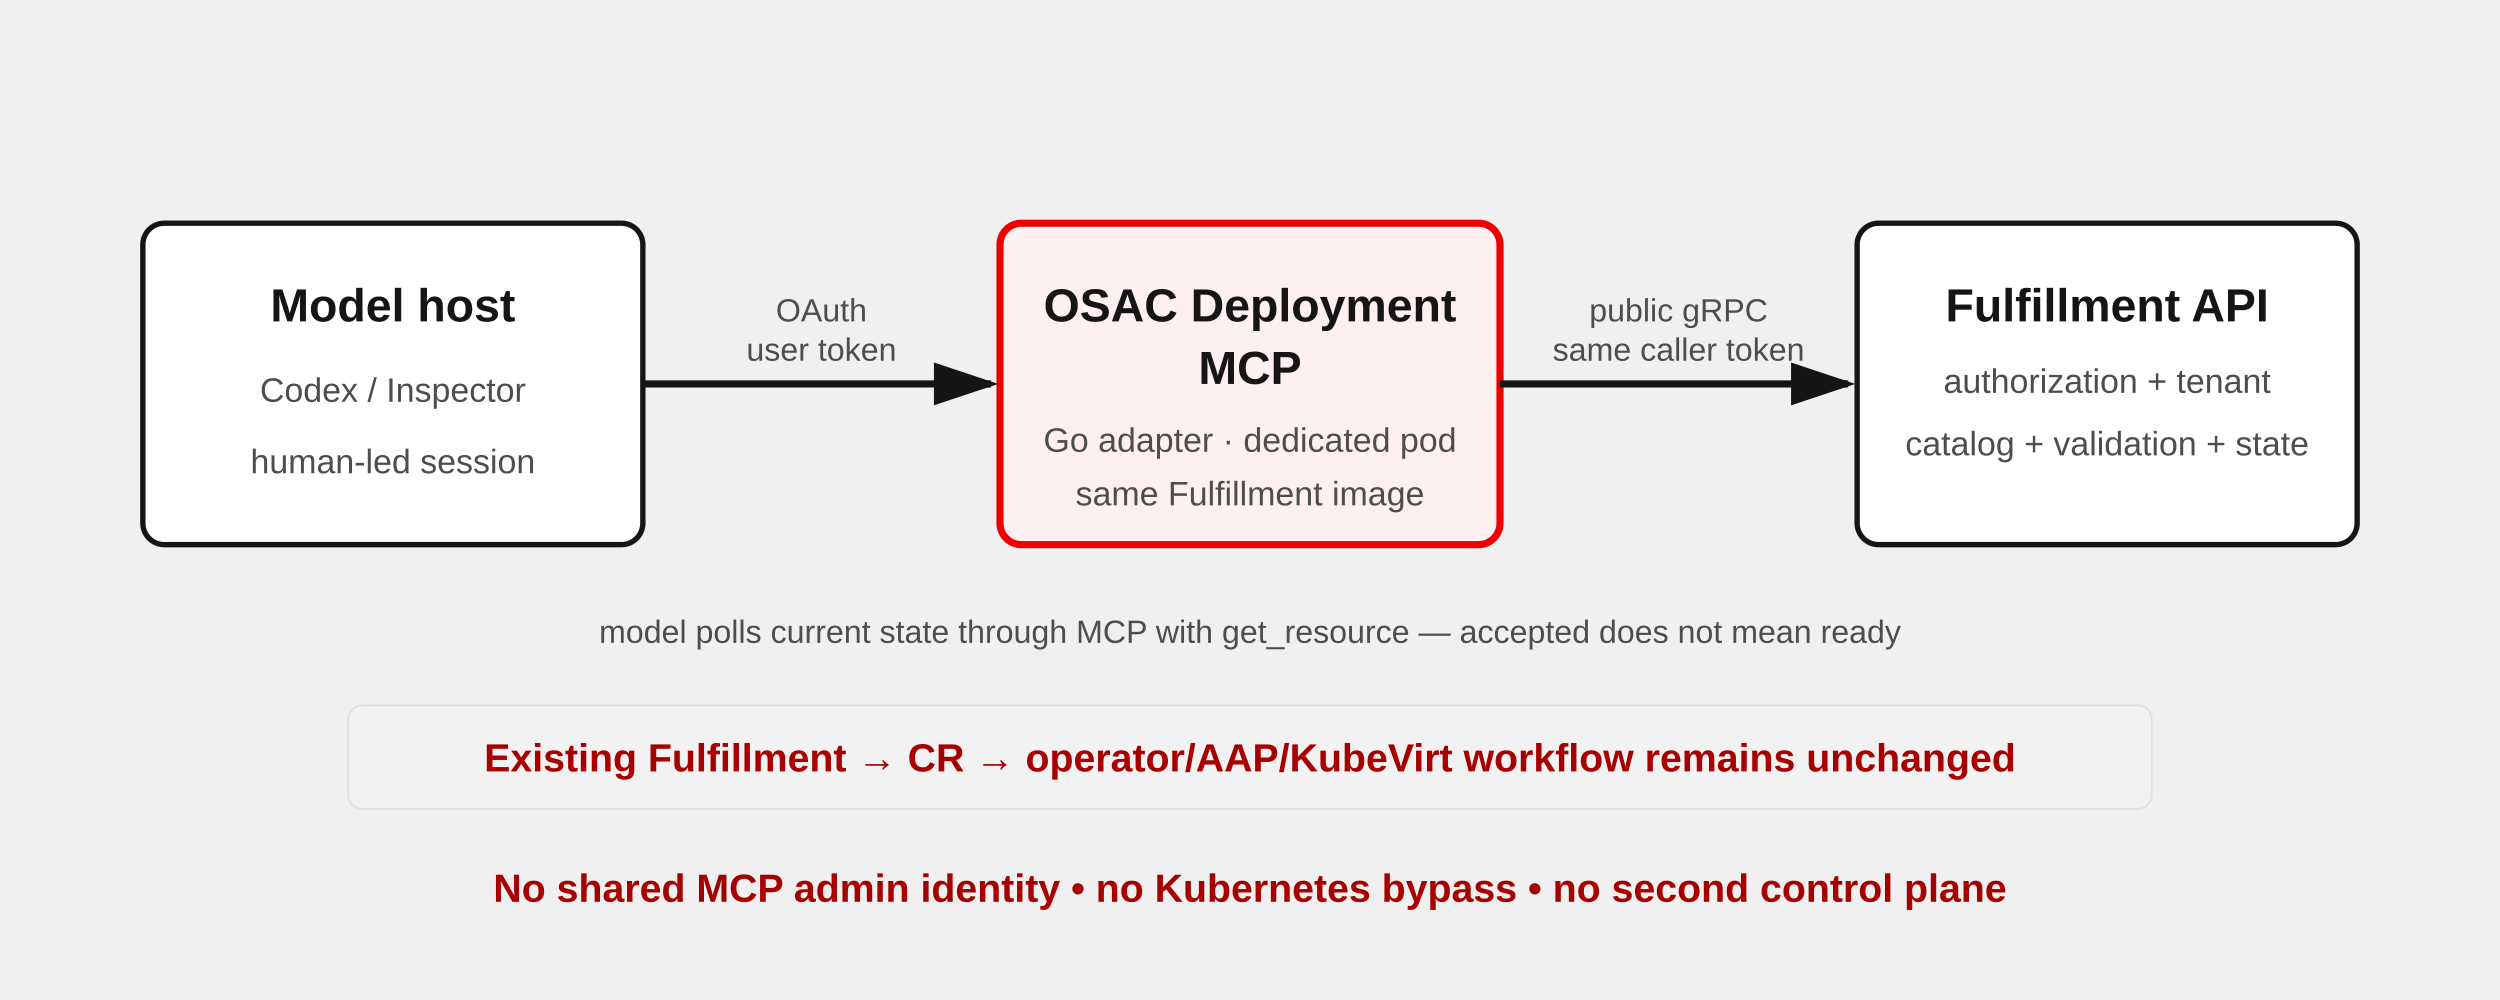
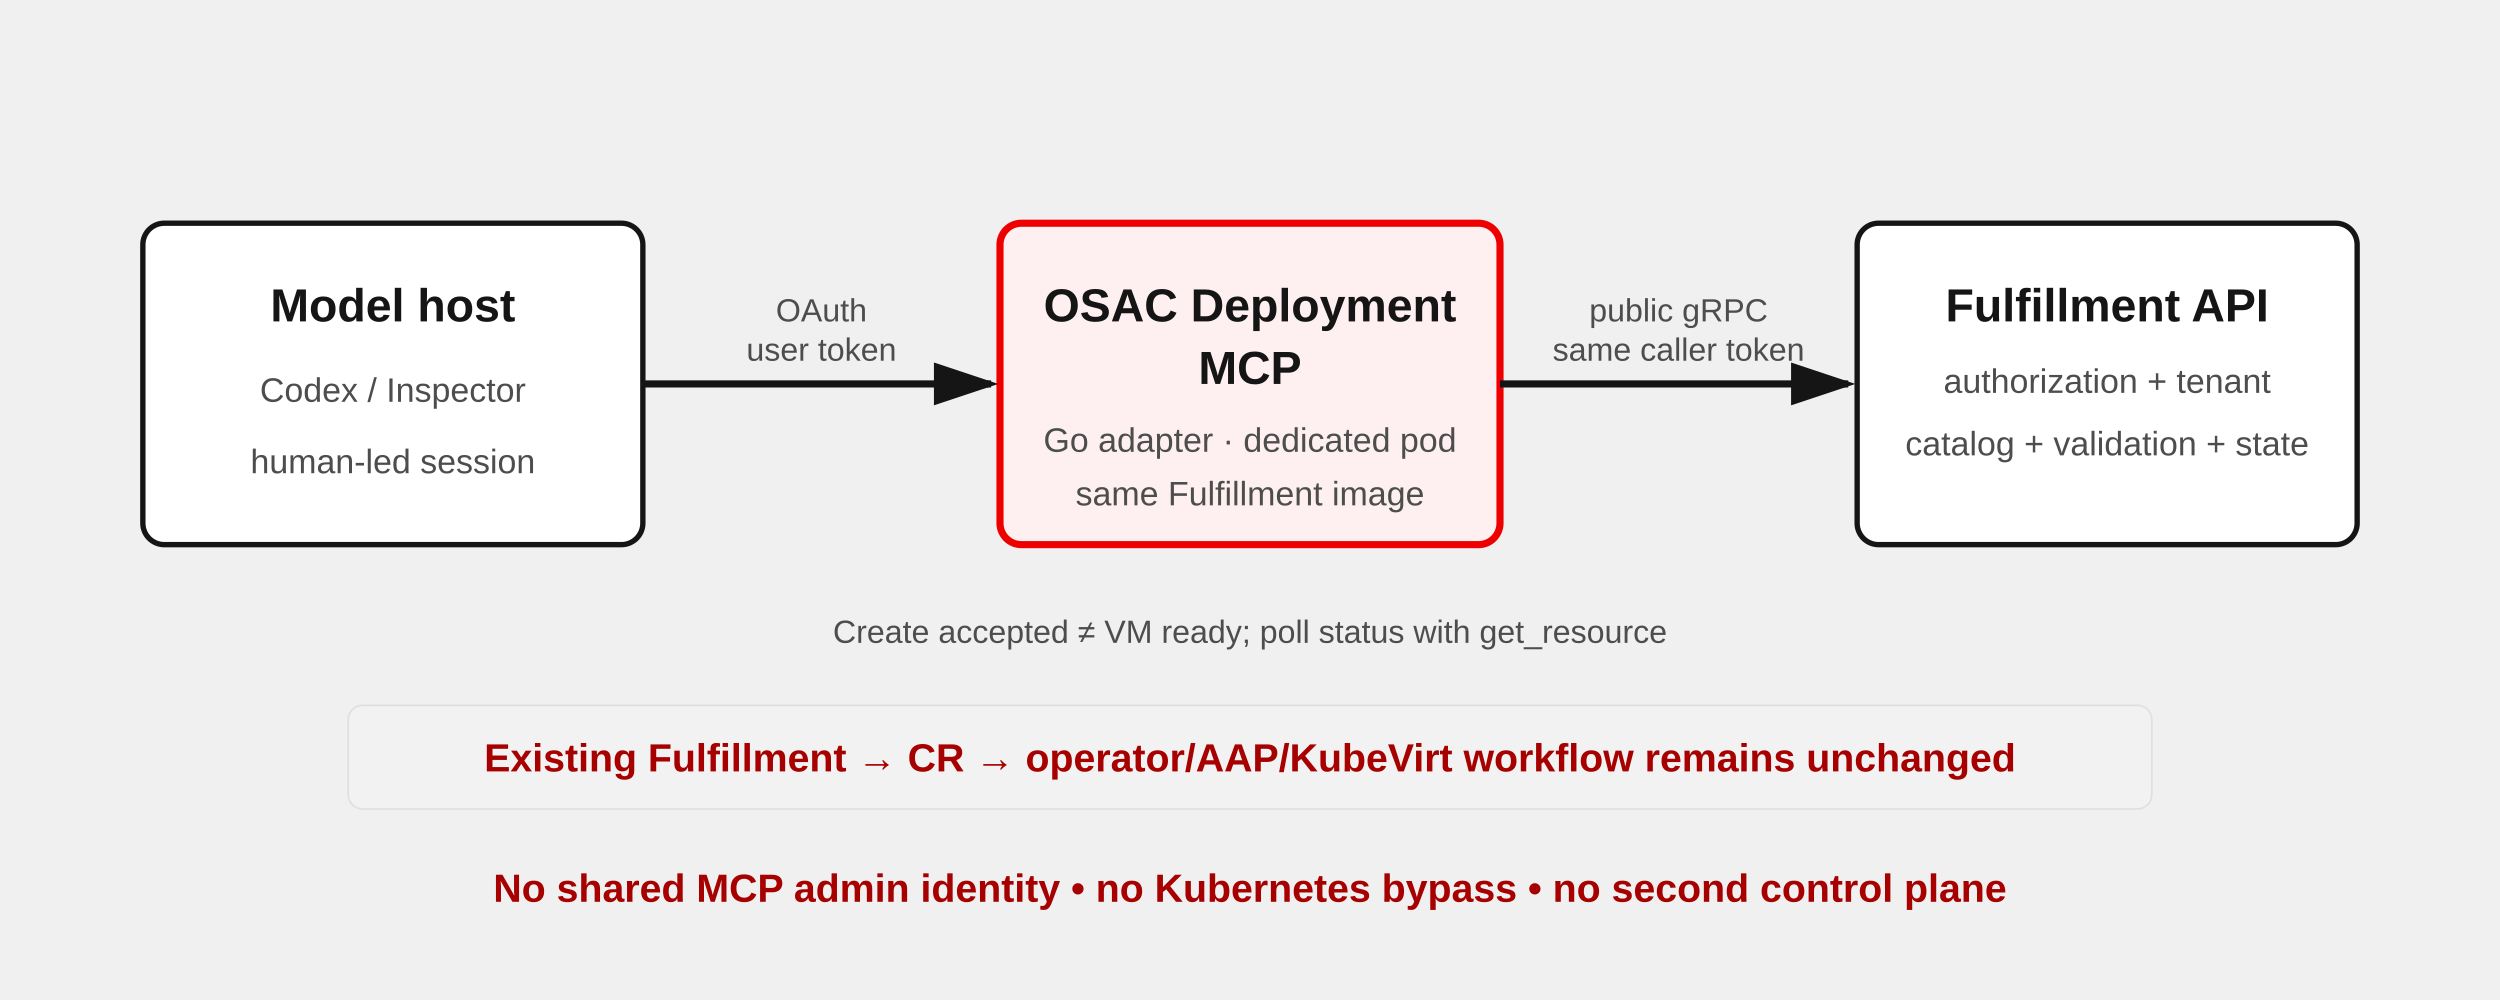
<svg xmlns="http://www.w3.org/2000/svg" width="1400" height="560" viewBox="0 0 1400 560" role="img" aria-labelledby="title desc">
  <defs>
    <marker id="arrow" markerWidth="10" markerHeight="10" refX="8" refY="3" orient="auto" markerUnits="strokeWidth">
      <path d="M0,0 L0,6 L9,3 z" fill="#151515" />
    </marker>
    <style>
      .box { fill: #ffffff; stroke: #151515; stroke-width: 3; rx: 12; }
      .mcp { fill: #fef0f0; stroke: #ee0000; stroke-width: 4; rx: 12; }
      .title { font: 700 26px 'Red Hat Display', Arial, sans-serif; fill: #151515; text-anchor: middle; }
      .detail { font: 400 19px 'Red Hat Text', Arial, sans-serif; fill: #4d4d4d; text-anchor: middle; }
      .label { font: 500 18px 'Red Hat Text', Arial, sans-serif; fill: #4d4d4d; text-anchor: middle; }
      .footer { font: 700 22px 'Red Hat Display', Arial, sans-serif; fill: #a60000; text-anchor: middle; }
      .flow { fill: none; stroke: #151515; stroke-width: 4; marker-end: url(#arrow); }
    </style>
  </defs>
  <rect x="80" y="125" width="280" height="180" class="box" />
  <text x="220" y="180" class="title">Model host</text>
  <text x="220" y="225" class="detail">Codex / Inspector</text>
  <text x="220" y="265" class="detail">human-led session</text>
  <rect x="560" y="125" width="280" height="180" class="mcp" />
  <text x="700" y="180" class="title">OSAC Deployment</text>
  <text x="700" y="215" class="title">MCP</text>
  <text x="700" y="253" class="detail">Go adapter · dedicated pod</text>
  <text x="700" y="283" class="detail">same Fulfillment image</text>
  <rect x="1040" y="125" width="280" height="180" class="box" />
  <text x="1180" y="180" class="title">Fulfillment API</text>
  <text x="1180" y="220" class="detail">authorization + tenant</text>
  <text x="1180" y="255" class="detail">catalog + validation + state</text>
  <path d="M360 215 H555" class="flow" />
  <path d="M840 215 H1035" class="flow" />
  <text x="460" y="180" class="label">OAuth</text>
  <text x="460" y="202" class="label">user token</text>
  <text x="940" y="180" class="label">public gRPC</text>
  <text x="940" y="202" class="label">same caller token</text>
-   <text x="700" y="360" class="label">model polls current state through MCP with get_resource — accepted does not mean ready</text>
+   <text x="700" y="360" class="label">Create accepted ≠ VM ready; poll status with get_resource</text>
  <rect x="195" y="395" width="1010" height="58" fill="#f2f2f2" stroke="#e0e0e0" rx="8" />
  <text x="700" y="432" class="footer">Existing Fulfillment → CR → operator/AAP/KubeVirt workflow remains unchanged</text>
  <text x="700" y="505" class="footer">No shared MCP admin identity • no Kubernetes bypass • no second control plane</text>
</svg>
